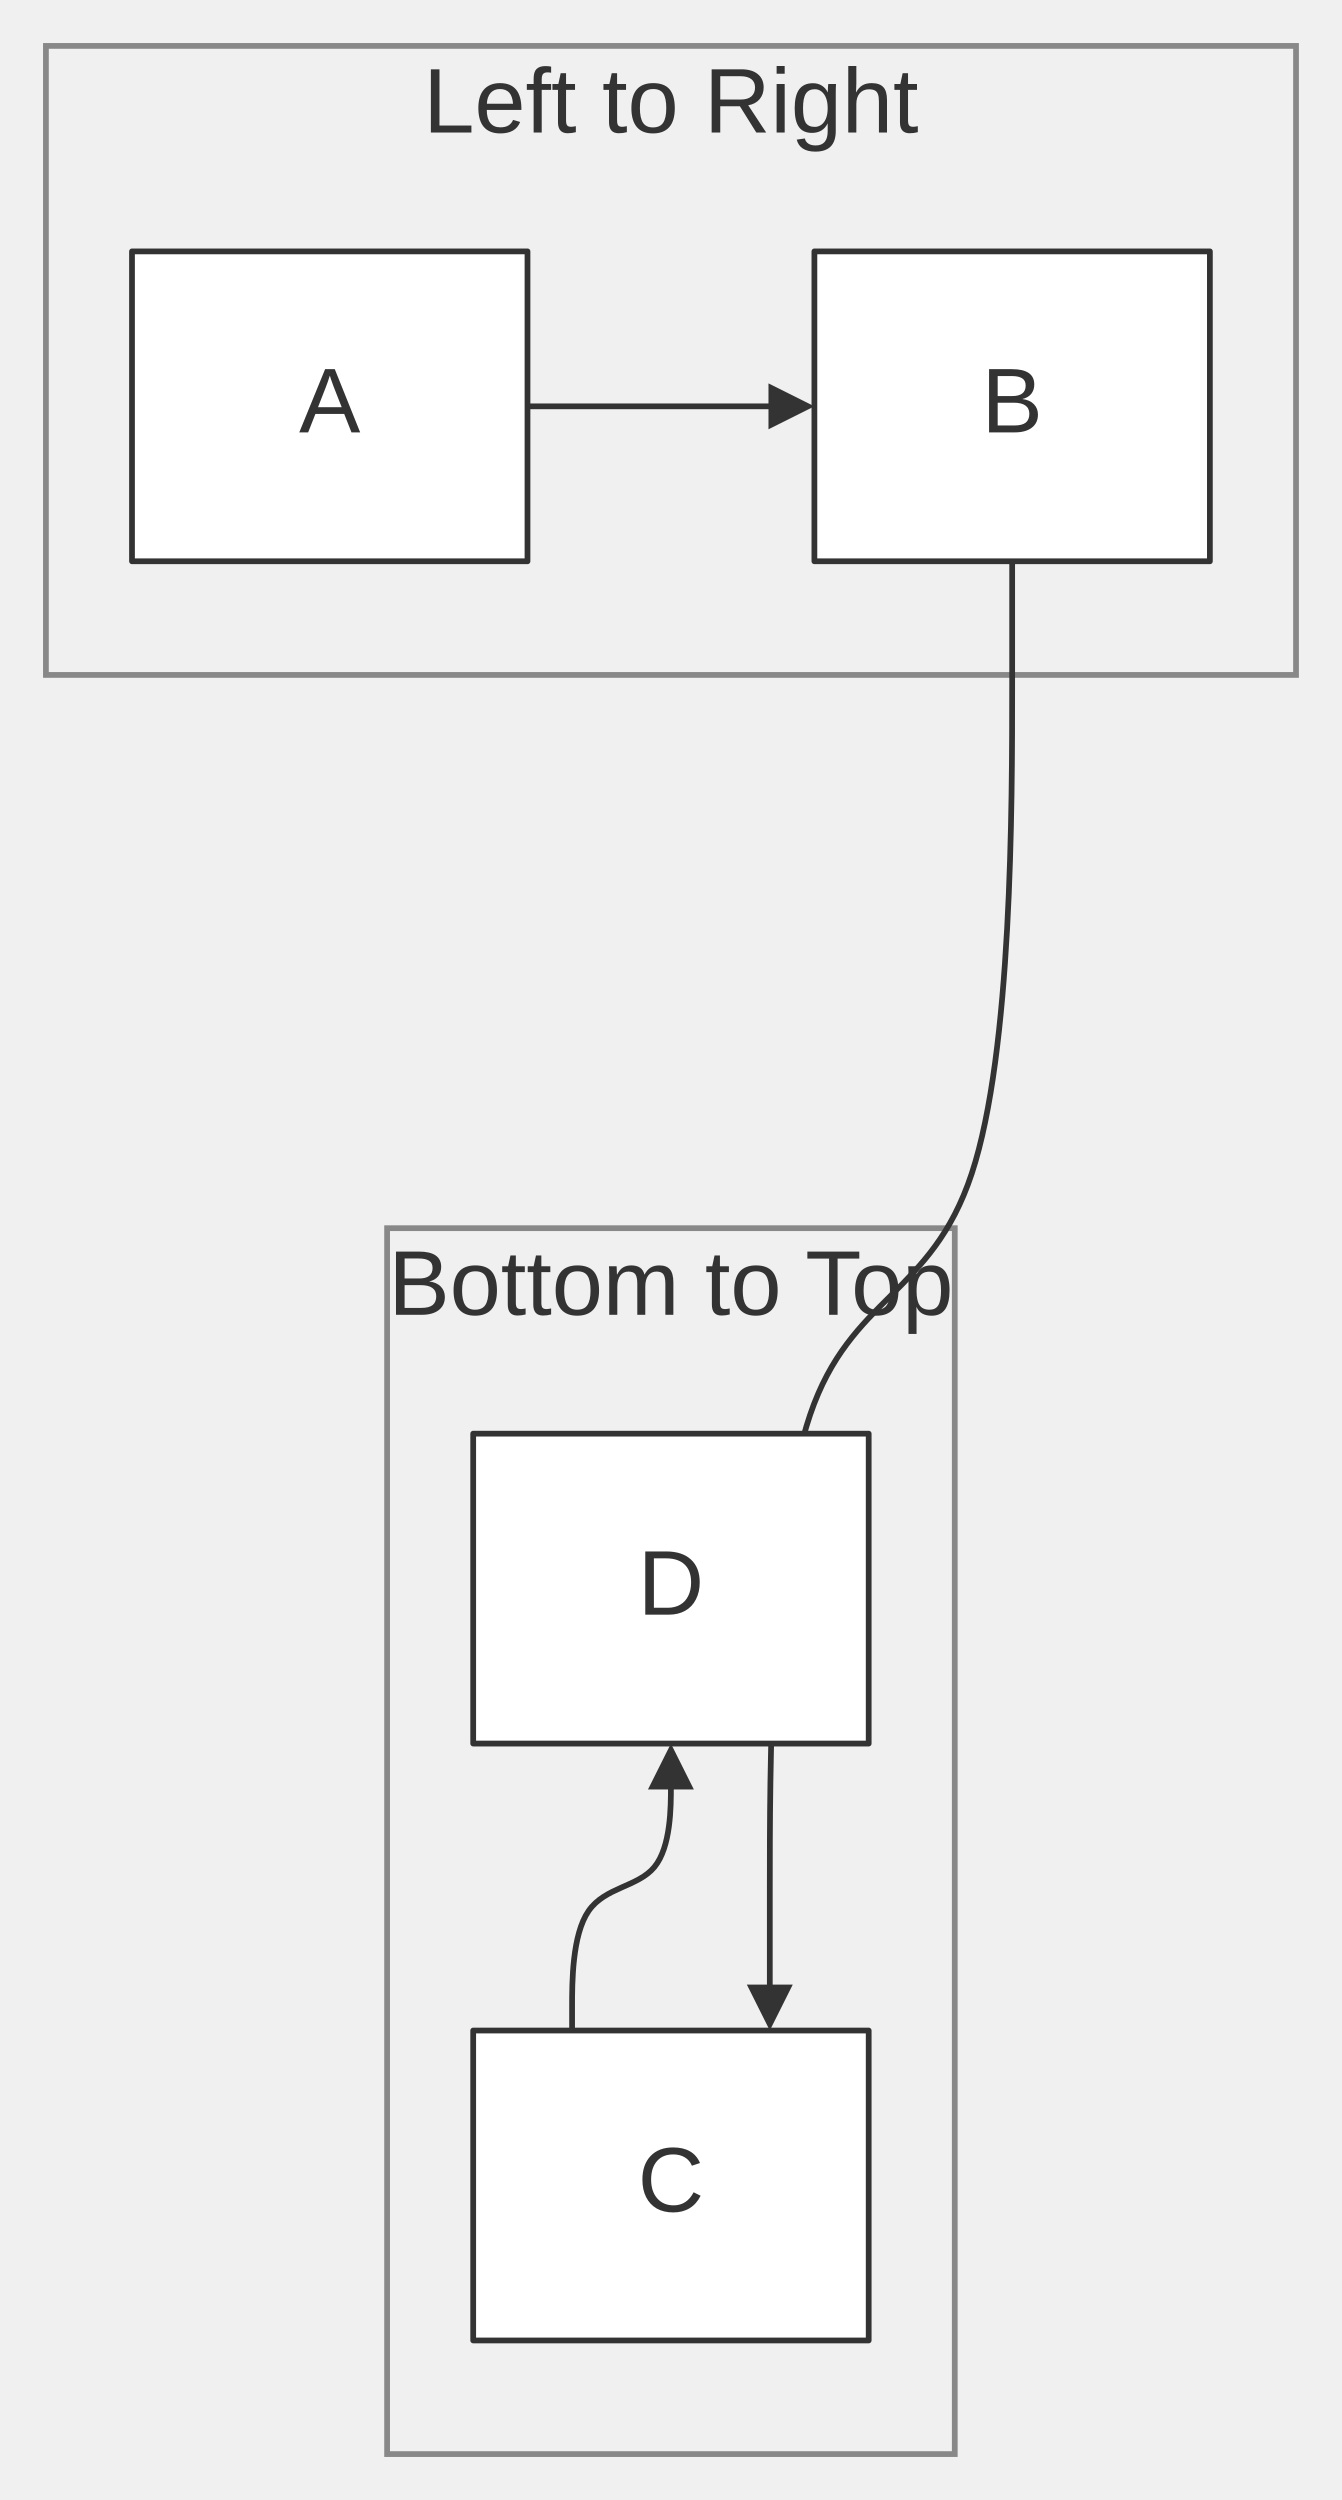
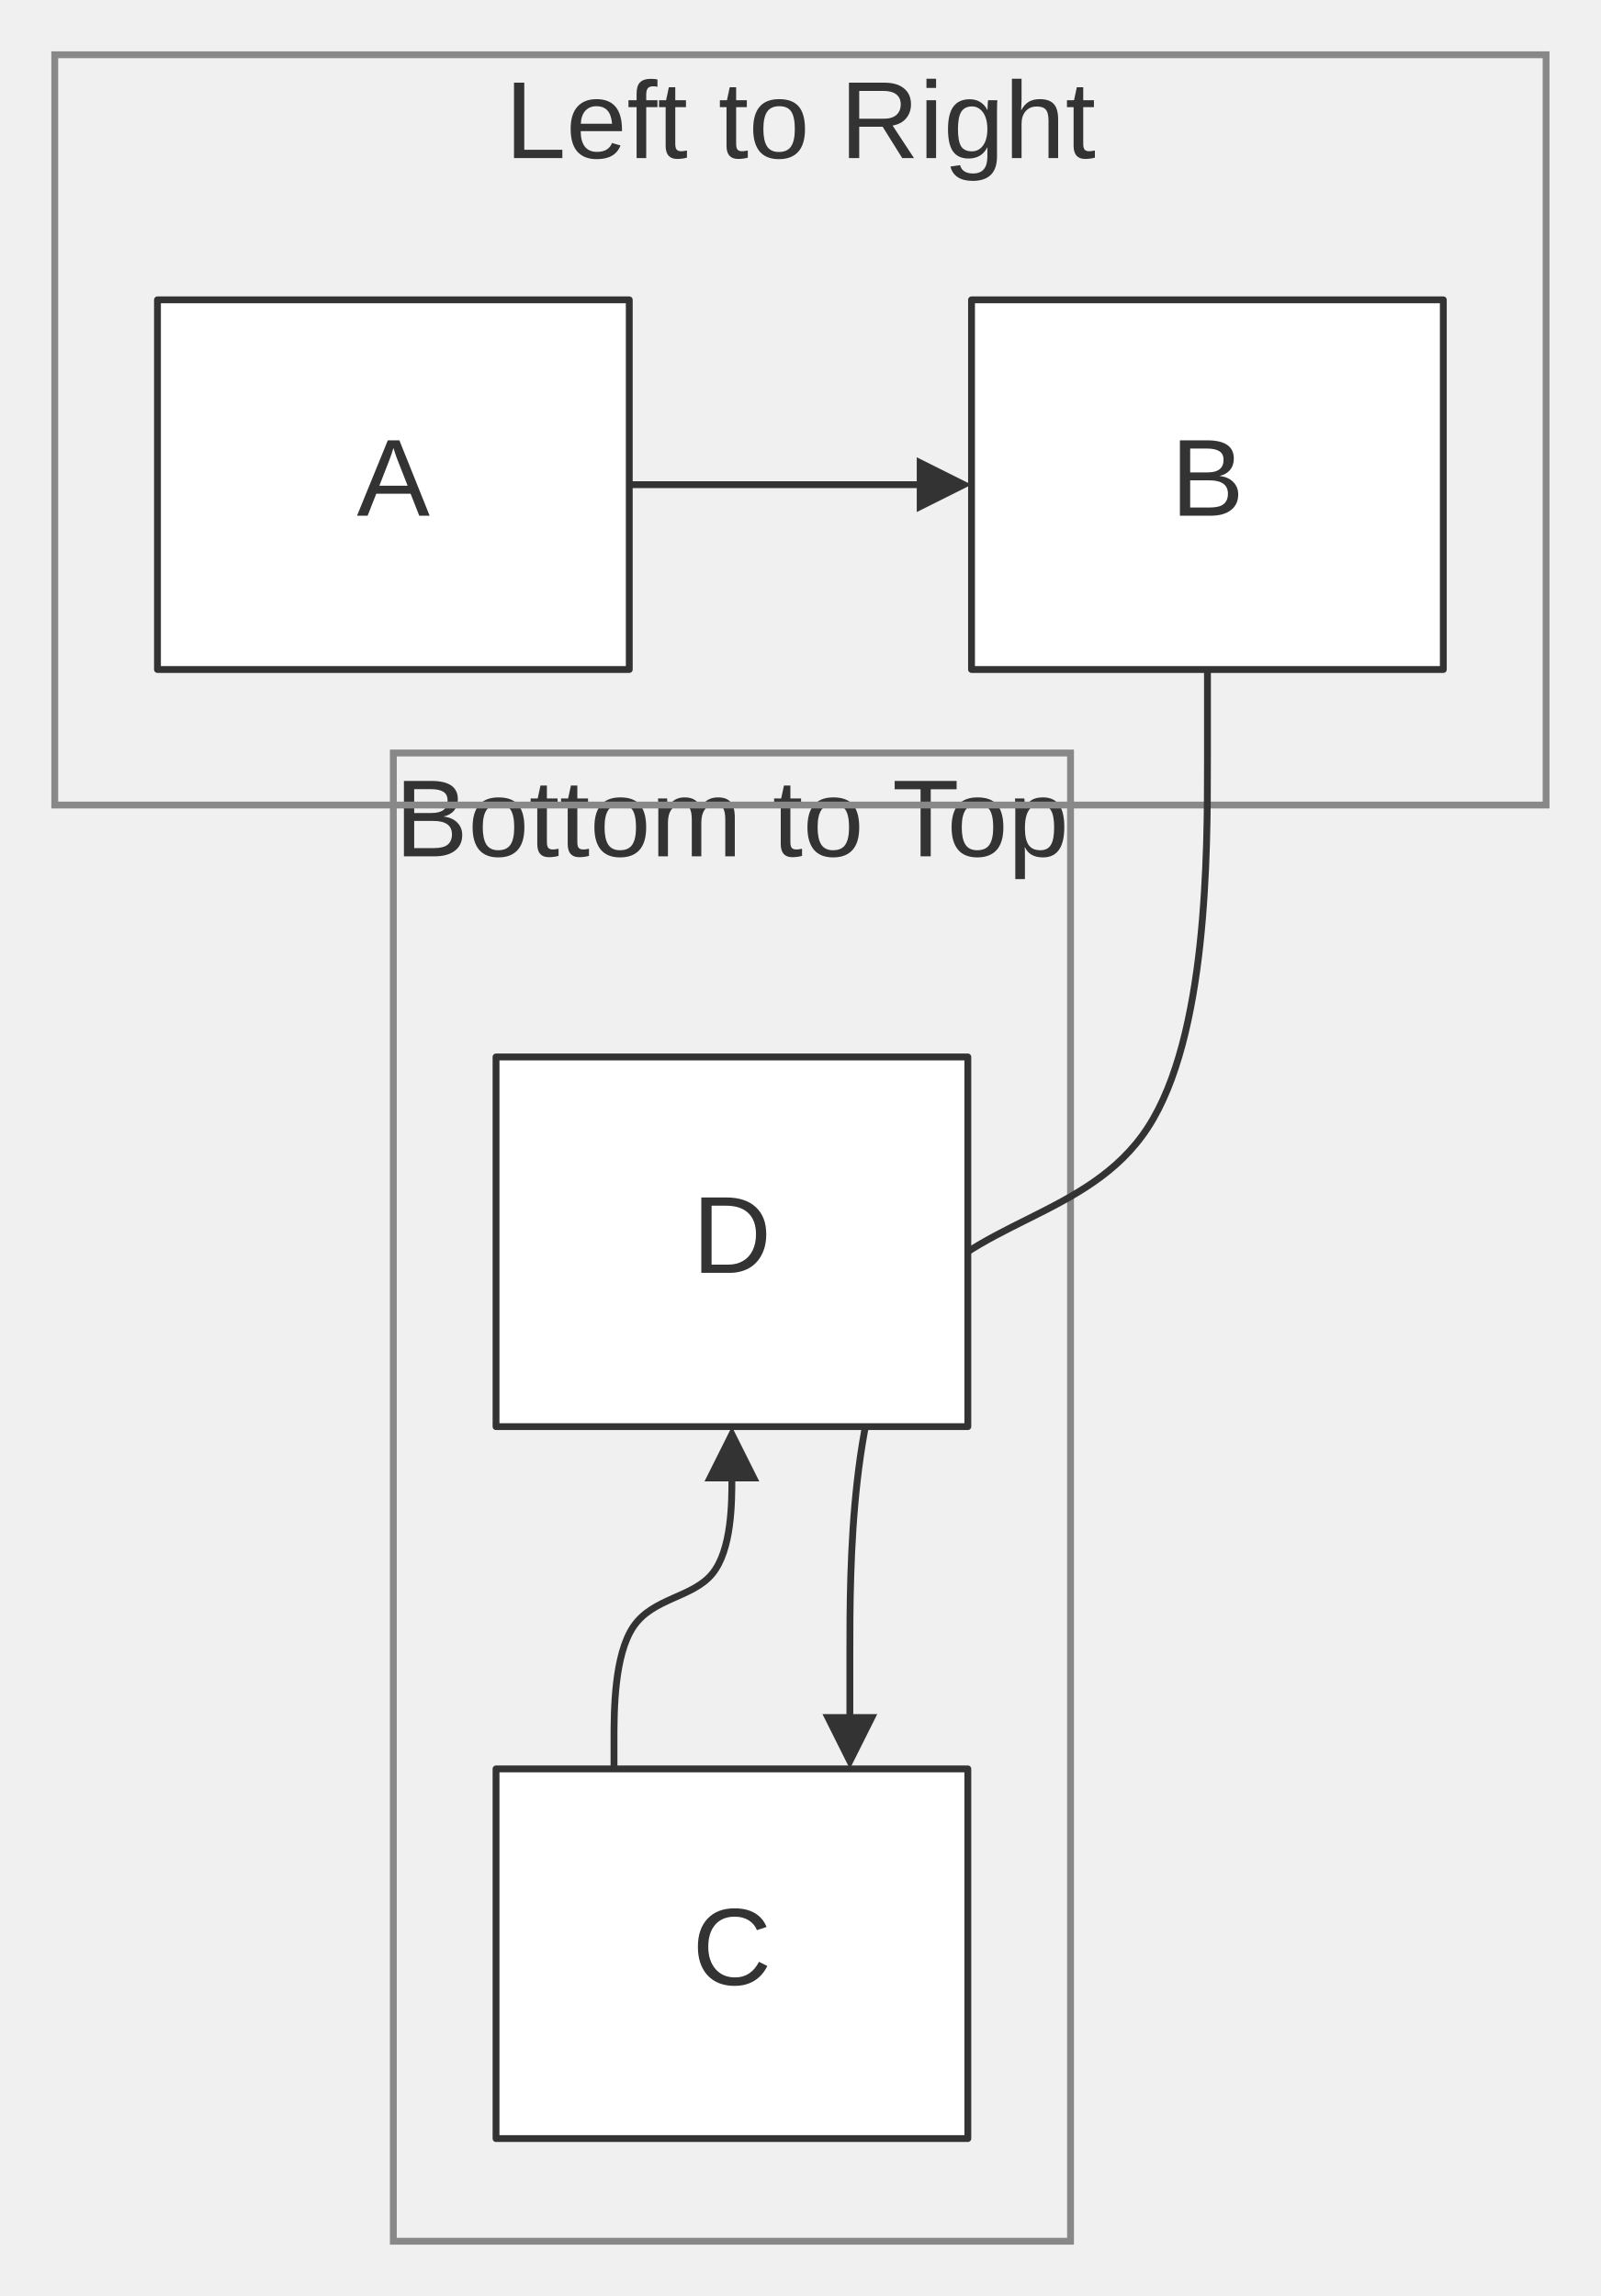
- <svg xmlns="http://www.w3.org/2000/svg" width="100%" viewBox="0 0 233.82 435.60" style="max-width: 233.82px; background-color: transparent;" font-family="&quot;trebuchet ms&quot;, verdana, arial, sans-serif" font-size="16.00">
+ <svg xmlns="http://www.w3.org/2000/svg" width="100%" viewBox="0 0 233.82 335.40" style="max-width: 233.82px; background-color: transparent;" font-family="&quot;trebuchet ms&quot;, verdana, arial, sans-serif" font-size="16.00">
  <defs>
    <marker id="arrowhead" viewBox="0 0 10.00 10.00" refX="5.00" refY="5.00" markerWidth="8.00" markerHeight="8.00" orient="auto-start-reverse" markerUnits="userSpaceOnUse">
      <path d="M 0 0 L 10.00 5.00 L 0 10.00 z" fill="#333" />
    </marker>
    <marker id="crosshead" viewBox="0 0 11.00 11.00" refX="12.00" refY="5.20" markerWidth="11.00" markerHeight="11.00" orient="auto-start-reverse" markerUnits="userSpaceOnUse">
      <path d="M 1,1 l 9,9 M 10,1 l -9,9" stroke="#333" stroke-width="2" />
    </marker>
    <marker id="circlehead" viewBox="0 0 10.00 10.00" refX="11.00" refY="5.00" markerWidth="11.00" markerHeight="11.00" orient="auto-start-reverse" markerUnits="userSpaceOnUse">
      <circle cx="5" cy="5" r="5" stroke="#333" stroke-width="1" fill="#333" />
    </marker>
    <marker id="open-arrowhead" viewBox="0 0 10.00 10.00" refX="5.00" refY="5.00" markerWidth="8.00" markerHeight="8.00" orient="auto-start-reverse" markerUnits="userSpaceOnUse">
      <polygon points="0,0 10.00,5.00 0,10.00" fill="white" stroke="#333" stroke-width="1" />
    </marker>
    <marker id="diamondhead" viewBox="0 0 12.00 12.00" refX="6.00" refY="6.00" markerWidth="12.00" markerHeight="12.00" orient="auto-start-reverse" markerUnits="userSpaceOnUse">
      <polygon points="0,6.00 6.00,0 12.00,6.00 6.00,12.00" fill="#333" />
    </marker>
    <marker id="open-diamondhead" viewBox="0 0 12.00 12.00" refX="6.00" refY="6.00" markerWidth="12.00" markerHeight="12.00" orient="auto-start-reverse" markerUnits="userSpaceOnUse">
      <polygon points="0,6.00 6.00,0 12.00,6.00 6.00,12.00" fill="white" stroke="#333" stroke-width="1" />
    </marker>
  </defs>
-   <g transform="translate(39.45,-49.20)">
+   <g transform="translate(29.45,2.80)">
    <g class="clusters">
-       <rect class="subgraph" x="28.00" y="263.20" width="98.91" height="213.60" fill="none" stroke="#888" stroke-width="1.00" />
-       <text x="77.45" y="267.20" text-anchor="middle" dominant-baseline="hanging" fill="#333">Bottom to Top</text>
-       <rect class="subgraph" x="-31.45" y="57.20" width="217.82" height="109.60" fill="none" stroke="#888" stroke-width="1.00" />
-       <text x="77.45" y="61.20" text-anchor="middle" dominant-baseline="hanging" fill="#333">Left to Right</text>
+       <rect class="subgraph" x="28.00" y="107.20" width="98.91" height="217.40" fill="none" stroke="#888" stroke-width="1.00" />
+       <text x="77.45" y="111.20" text-anchor="middle" dominant-baseline="hanging" fill="#333">Bottom to Top</text>
+       <rect class="subgraph" x="-21.45" y="5.20" width="217.82" height="109.60" fill="none" stroke="#888" stroke-width="1.00" />
+       <text x="87.45" y="9.20" text-anchor="middle" dominant-baseline="hanging" fill="#333">Left to Right</text>
    </g>
    <g class="edgePaths">
-       <path d="M52.45,120.00 L98.45,120.00" stroke="#333" stroke-width="1.00" fill="none" stroke-linecap="round" stroke-linejoin="round" marker-end="url(#arrowhead)" />
-       <path d="M60.23,403.00 L60.23,398.83 C60.23,394.67 60.23,386.33 63.10,382.17 C65.97,378.00 71.71,378.00 74.58,374.50 C77.45,371.00 77.45,364.00 77.45,360.50 L77.45,357.00" stroke="#333" stroke-width="1.00" fill="none" stroke-linecap="round" stroke-linejoin="round" marker-end="url(#arrowhead)" />
-       <path d="M136.91,147.00 L136.91,168.33 C136.91,189.67 136.91,232.33 129.87,253.67 C122.83,275.00 108.76,275.00 101.72,295.67 C94.68,316.33 94.68,357.67 94.68,378.33 L94.68,399.00" stroke="#333" stroke-width="1.00" fill="none" stroke-linecap="round" stroke-linejoin="round" marker-end="url(#arrowhead)" />
+       <path d="M62.45,68.00 L108.45,68.00" stroke="#333" stroke-width="1.00" fill="none" stroke-linecap="round" stroke-linejoin="round" marker-end="url(#arrowhead)" />
+       <path d="M60.23,255.60 L60.23,251.43 C60.23,247.27 60.23,238.93 63.10,234.77 C65.97,230.60 71.71,230.60 74.58,227.10 C77.45,223.60 77.45,216.60 77.45,213.10 L77.45,209.60" stroke="#333" stroke-width="1.00" fill="none" stroke-linecap="round" stroke-linejoin="round" marker-end="url(#arrowhead)" />
+       <path d="M146.91,95.00 L146.91,108.38 C146.91,121.77 146.91,148.53 138.20,161.92 C129.50,175.30 112.09,175.30 103.39,188.02 C94.68,200.73 94.68,226.17 94.68,238.88 L94.68,251.60" stroke="#333" stroke-width="1.00" fill="none" stroke-linecap="round" stroke-linejoin="round" marker-end="url(#arrowhead)" />
    </g>
    <g class="edgeLabels">
    </g>
    <g class="nodes">
-       <rect x="-16.45" y="93.00" width="68.91" height="54.00" fill="white" stroke="#333" stroke-width="1.00" stroke-linejoin="round" />
-       <text x="18.00" y="120.00" text-anchor="middle" dominant-baseline="middle" fill="#333">A</text>
-       <rect x="102.45" y="93.00" width="68.91" height="54.00" fill="white" stroke="#333" stroke-width="1.00" stroke-linejoin="round" />
-       <text x="136.91" y="120.00" text-anchor="middle" dominant-baseline="middle" fill="#333">B</text>
-       <rect x="43.00" y="403.00" width="68.91" height="54.00" fill="white" stroke="#333" stroke-width="1.00" stroke-linejoin="round" />
-       <text x="77.45" y="430.00" text-anchor="middle" dominant-baseline="middle" fill="#333">C</text>
-       <rect x="43.00" y="299.00" width="68.91" height="54.00" fill="white" stroke="#333" stroke-width="1.00" stroke-linejoin="round" />
-       <text x="77.45" y="326.00" text-anchor="middle" dominant-baseline="middle" fill="#333">D</text>
+       <rect x="-6.45" y="41.00" width="68.91" height="54.00" fill="white" stroke="#333" stroke-width="1.00" stroke-linejoin="round" />
+       <text x="28.00" y="68.00" text-anchor="middle" dominant-baseline="middle" fill="#333">A</text>
+       <rect x="112.45" y="41.00" width="68.91" height="54.00" fill="white" stroke="#333" stroke-width="1.00" stroke-linejoin="round" />
+       <text x="146.91" y="68.00" text-anchor="middle" dominant-baseline="middle" fill="#333">B</text>
+       <rect x="43.00" y="255.60" width="68.91" height="54.00" fill="white" stroke="#333" stroke-width="1.00" stroke-linejoin="round" />
+       <text x="77.45" y="282.60" text-anchor="middle" dominant-baseline="middle" fill="#333">C</text>
+       <rect x="43.00" y="151.60" width="68.91" height="54.00" fill="white" stroke="#333" stroke-width="1.00" stroke-linejoin="round" />
+       <text x="77.45" y="178.60" text-anchor="middle" dominant-baseline="middle" fill="#333">D</text>
    </g>
  </g>
</svg>
